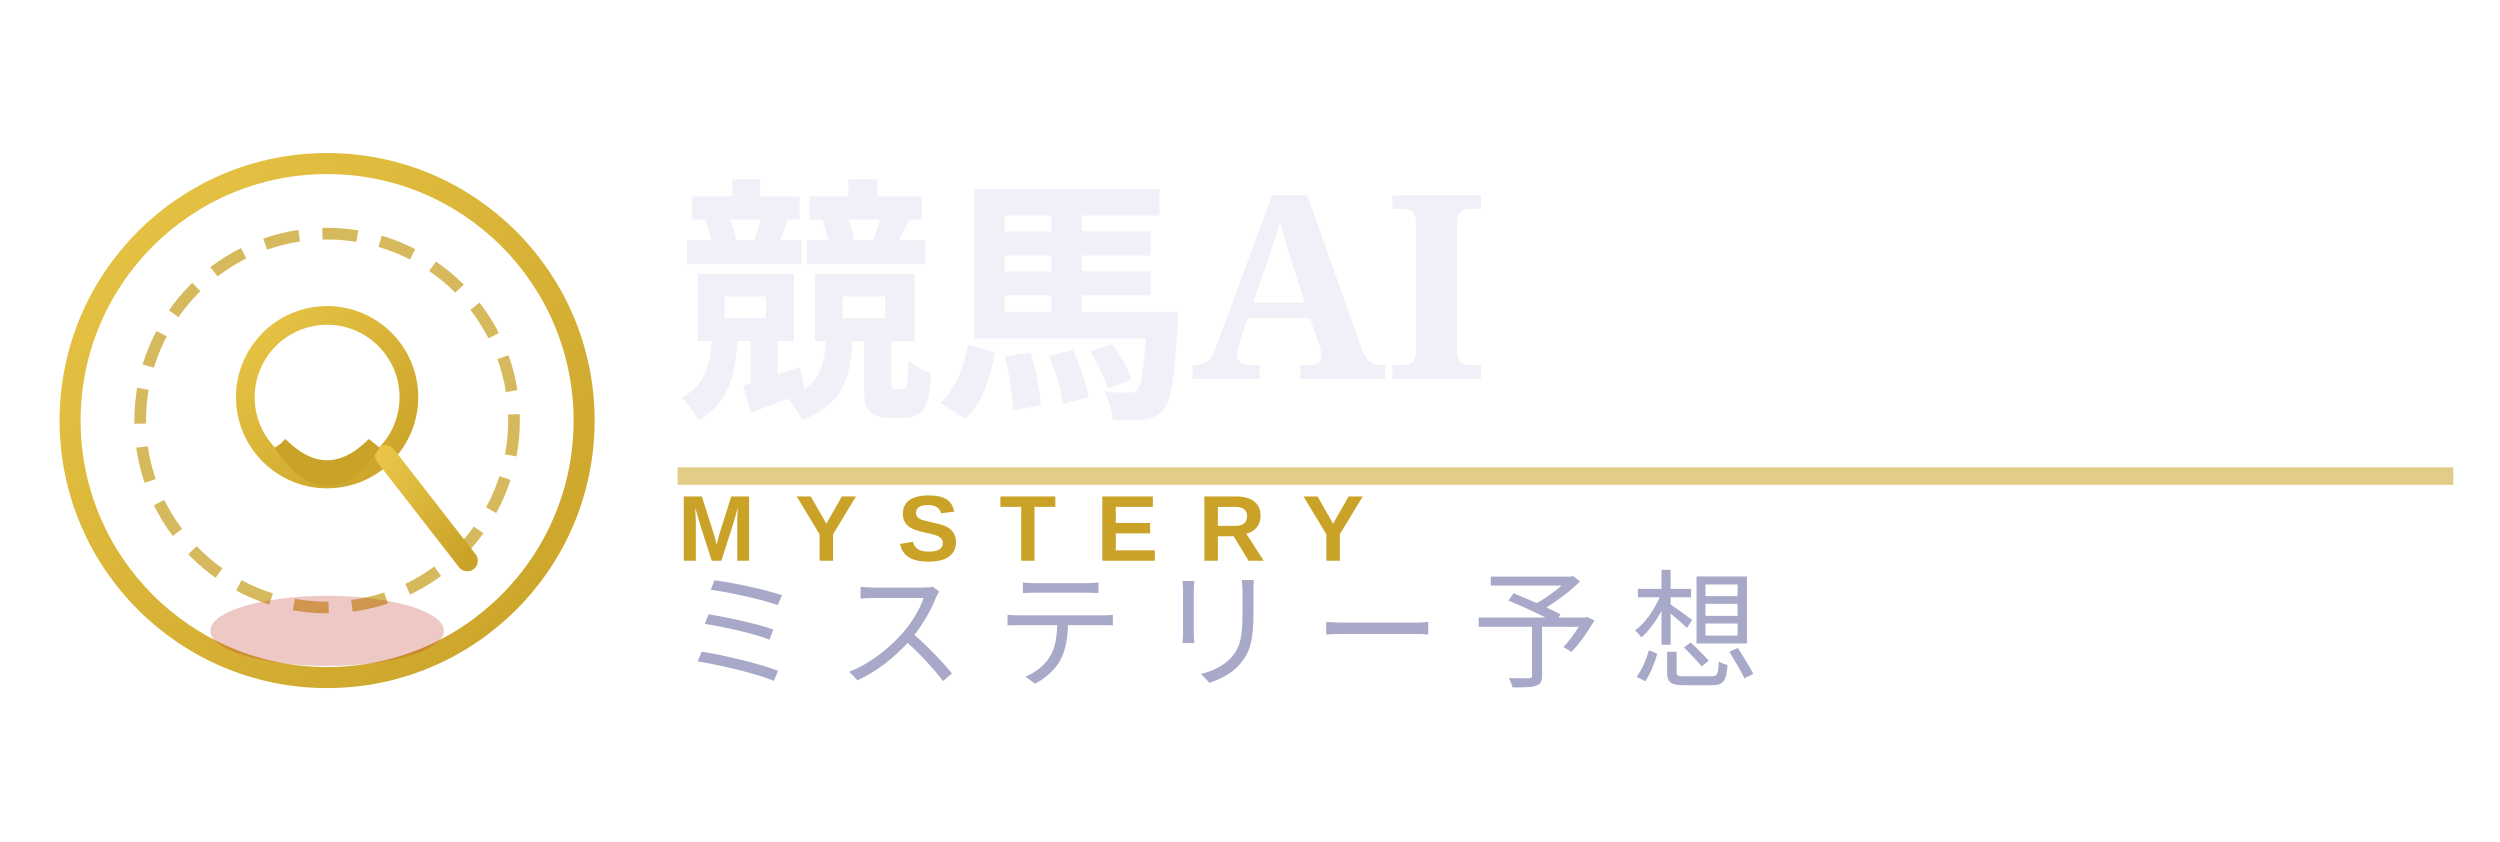
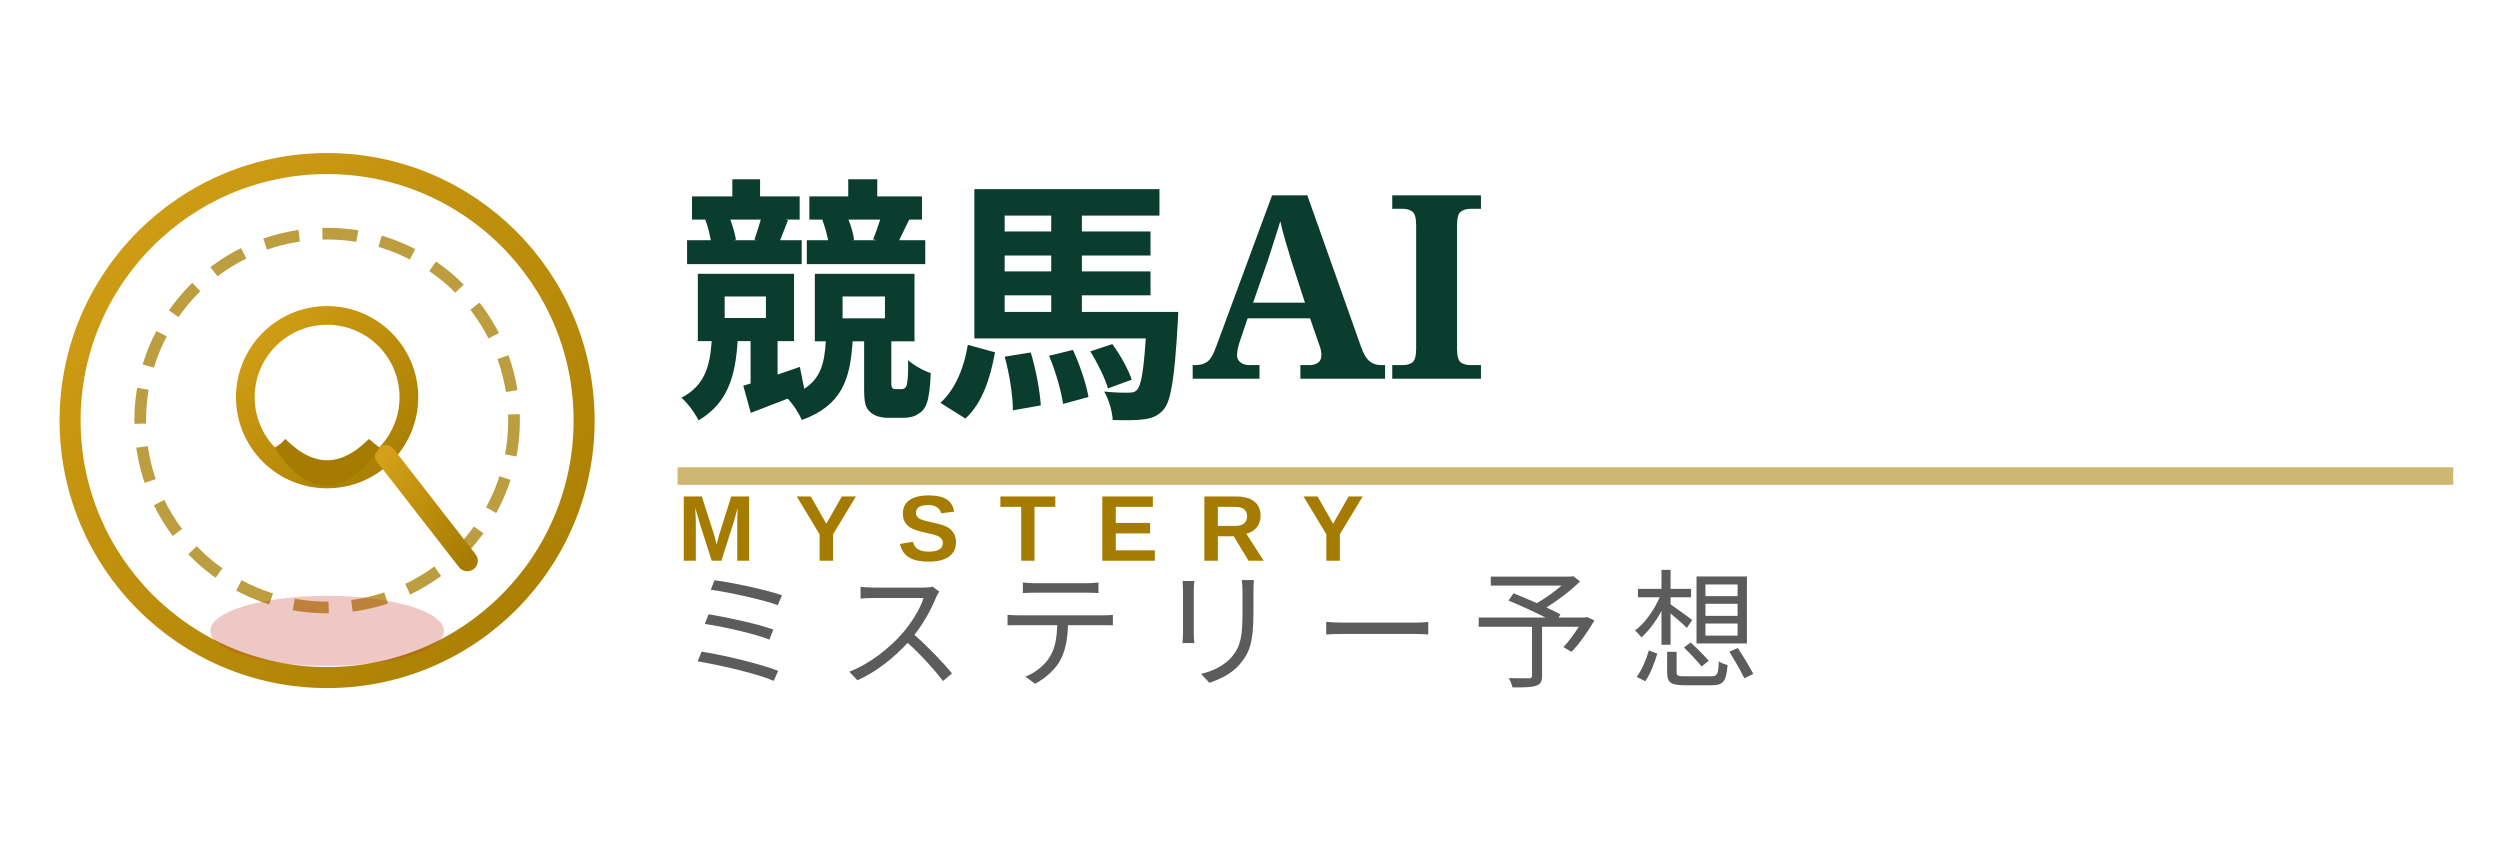
<svg xmlns="http://www.w3.org/2000/svg" viewBox="0 0 214 72" width="214" height="72" role="img" aria-label="競馬AI ミステリー予想" preserveAspectRatio="xMidYMid meet">
  <defs>
    <linearGradient id="gold" x1="0%" y1="0%" x2="100%" y2="100%">
-       <stop offset="0%" stop-color="#e8c547" />
-       <stop offset="100%" stop-color="#c9a227" />
+       <stop offset="0%" stop-color="#d4a017" />
+       <stop offset="100%" stop-color="#a67c00" />
    </linearGradient>
  </defs>
  <g transform="translate(4, 12)">
    <circle cx="24" cy="24" r="22" fill="none" stroke="url(#gold)" stroke-width="1.8" />
-     <circle cx="24" cy="24" r="16" fill="none" stroke="#c9a227" stroke-width="1" stroke-dasharray="3 2" opacity="0.75" />
+     <circle cx="24" cy="24" r="16" fill="none" stroke="#a67c00" stroke-width="1" stroke-dasharray="3 2" opacity="0.75" />
    <circle cx="24" cy="22" r="7" fill="none" stroke="url(#gold)" stroke-width="1.6" />
    <path d="M29 27 L36 36" stroke="url(#gold)" stroke-width="1.8" stroke-linecap="round" />
-     <path d="M20 26 Q24 30 28 26 Q24 32 20 26" fill="none" stroke="#c9a227" stroke-width="1.2" />
+     <path d="M20 26 Q24 30 28 26 Q24 32 20 26" fill="none" stroke="#a67c00" stroke-width="1.2" />
    <ellipse cx="24" cy="42" rx="10" ry="3" fill="#c0392b" opacity="0.28" />
  </g>
-   <text x="58" y="34" font-family="Yu Mincho, Hiragino Mincho ProN, MS Mincho, serif" font-size="22" font-weight="700" fill="#f0f0f8">競馬AI</text>
-   <text x="58" y="48" font-family="Segoe UI, Arial, sans-serif" font-size="8" font-weight="600" fill="#c9a227" letter-spacing="3.4">MYSTERY</text>
-   <text x="58" y="58" font-family="Yu Gothic UI, Hiragino Sans, Meiryo, sans-serif" font-size="11" fill="#a8a8c8" letter-spacing="2.6">ミステリー予想</text>
-   <rect x="58" y="40" width="152" height="1.5" fill="#c9a227" opacity="0.55" />
+   <text x="58" y="34" font-family="Yu Mincho, Hiragino Mincho ProN, MS Mincho, serif" font-size="22" font-weight="700" fill="#0b3d2e">競馬AI</text>
+   <text x="58" y="48" font-family="Segoe UI, Arial, sans-serif" font-size="8" font-weight="600" fill="#a67c00" letter-spacing="3.4">MYSTERY</text>
+   <text x="58" y="58" font-family="Yu Gothic UI, Hiragino Sans, Meiryo, sans-serif" font-size="11" fill="#5c5c5c" letter-spacing="2.6">ミステリー予想</text>
+   <rect x="58" y="40" width="152" height="1.5" fill="#a67c00" opacity="0.55" />
</svg>
